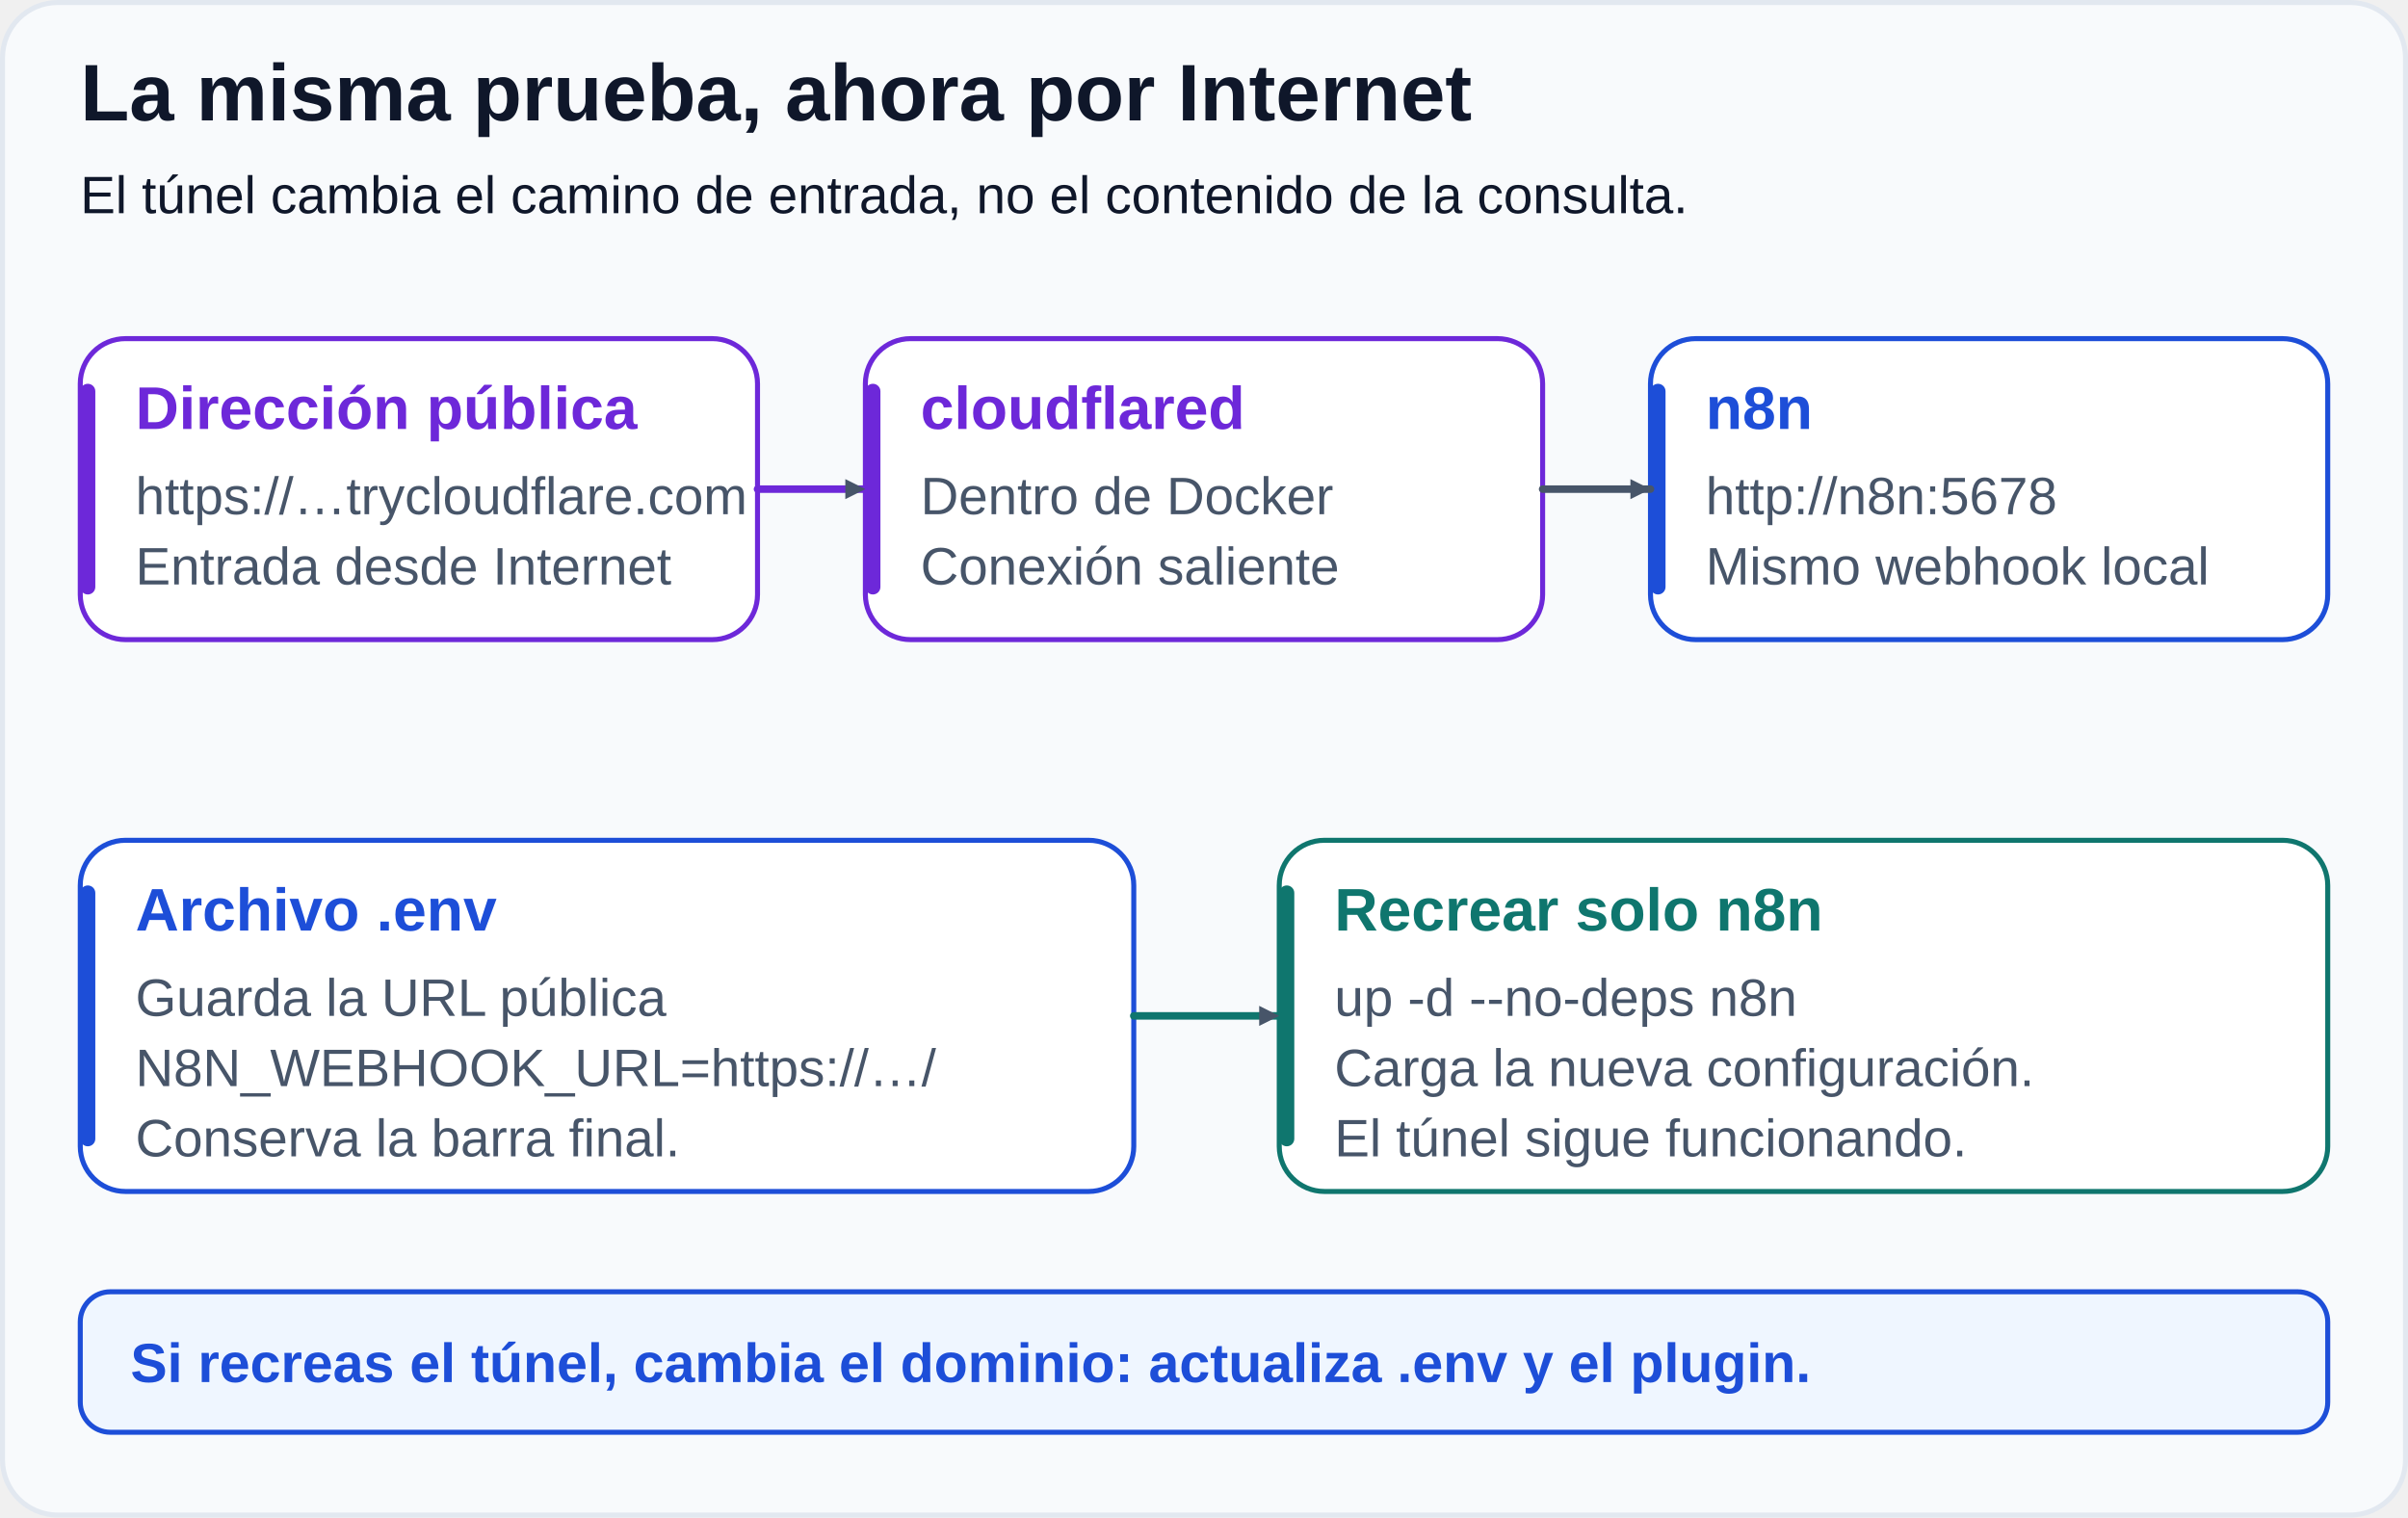
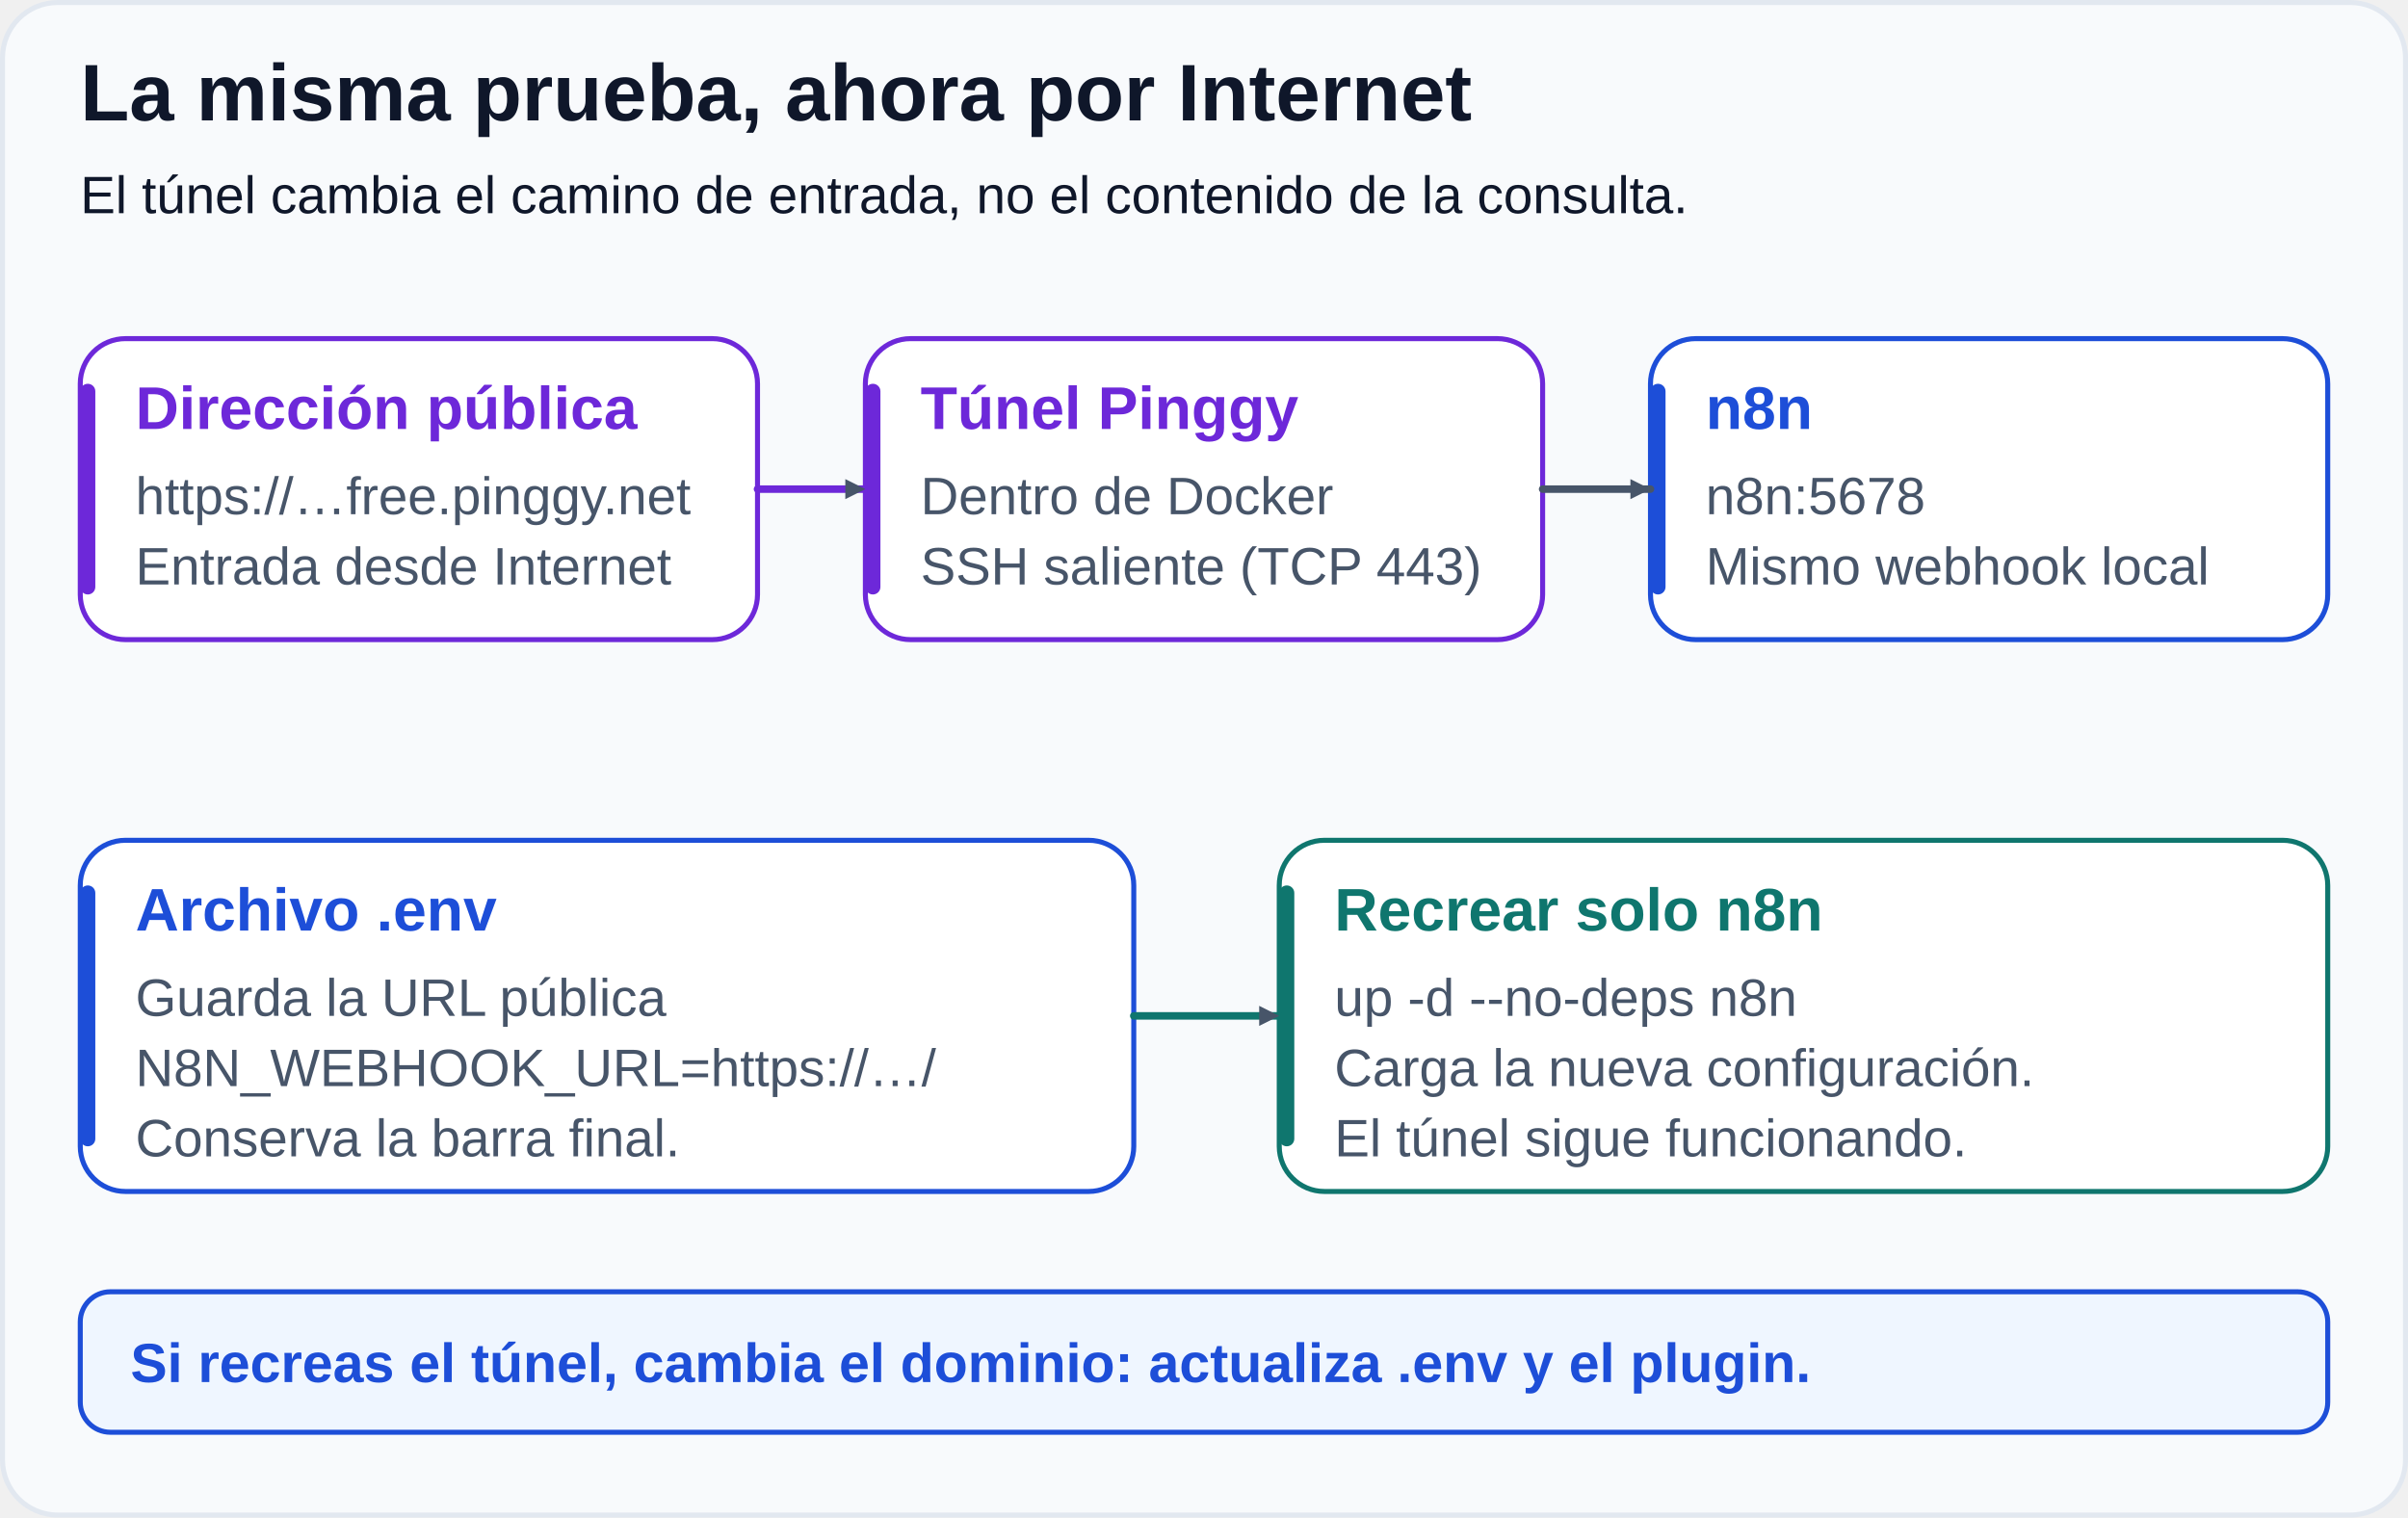
<svg xmlns="http://www.w3.org/2000/svg" viewBox="0 0 960 605" width="960" height="605" role="img" aria-labelledby="title desc">
  <defs>
    <marker id="arrow" markerWidth="10" markerHeight="10" refX="8" refY="4" orient="auto" markerUnits="userSpaceOnUse">
      <path d="M0,0 L8,4 L0,8 Z" fill="#475569" />
    </marker>
  </defs>
  <rect x="1" y="1" width="958" height="603" rx="22" fill="#f8fafc" stroke="#e2e8f0" stroke-width="2" />
  <text x="32" y="48" font-family="Segoe UI, Arial, sans-serif" font-size="32" fill="#0f172a" font-weight="700" text-anchor="start">La misma prueba, ahora por Internet</text>
  <text x="32" y="85" font-family="Segoe UI, Arial, sans-serif" font-size="21" fill="#0f172a" font-weight="400" text-anchor="start">El túnel cambia el camino de entrada, no el contenido de la consulta.</text>
  <rect x="32" y="135" width="270" height="120" rx="18" fill="#fff" stroke="#6d28d9" stroke-width="2" />
  <rect x="32" y="153" width="6" height="84" rx="3" fill="#6d28d9" />
  <text x="54" y="171" font-family="Segoe UI, Arial, sans-serif" font-size="24" fill="#6d28d9" font-weight="700" text-anchor="start">Dirección pública</text>
-   <text x="54" y="205" font-family="Segoe UI, Arial, sans-serif" font-size="21" fill="#475569" font-weight="400" text-anchor="start">https://…trycloudflare.com</text>
+   <text x="54" y="205" font-family="Segoe UI, Arial, sans-serif" font-size="21" fill="#475569" font-weight="400" text-anchor="start">https://…free.pinggy.net</text>
  <text x="54" y="233" font-family="Segoe UI, Arial, sans-serif" font-size="21" fill="#475569" font-weight="400" text-anchor="start">Entrada desde Internet</text>
  <rect x="345" y="135" width="270" height="120" rx="18" fill="#fff" stroke="#6d28d9" stroke-width="2" />
  <rect x="345" y="153" width="6" height="84" rx="3" fill="#6d28d9" />
-   <text x="367" y="171" font-family="Segoe UI, Arial, sans-serif" font-size="24" fill="#6d28d9" font-weight="700" text-anchor="start">cloudflared</text>
+   <text x="367" y="171" font-family="Segoe UI, Arial, sans-serif" font-size="24" fill="#6d28d9" font-weight="700" text-anchor="start">Túnel Pinggy</text>
  <text x="367" y="205" font-family="Segoe UI, Arial, sans-serif" font-size="21" fill="#475569" font-weight="400" text-anchor="start">Dentro de Docker</text>
-   <text x="367" y="233" font-family="Segoe UI, Arial, sans-serif" font-size="21" fill="#475569" font-weight="400" text-anchor="start">Conexión saliente</text>
+   <text x="367" y="233" font-family="Segoe UI, Arial, sans-serif" font-size="21" fill="#475569" font-weight="400" text-anchor="start">SSH saliente (TCP 443)</text>
  <rect x="658" y="135" width="270" height="120" rx="18" fill="#fff" stroke="#1d4ed8" stroke-width="2" />
  <rect x="658" y="153" width="6" height="84" rx="3" fill="#1d4ed8" />
  <text x="680" y="171" font-family="Segoe UI, Arial, sans-serif" font-size="24" fill="#1d4ed8" font-weight="700" text-anchor="start">n8n</text>
-   <text x="680" y="205" font-family="Segoe UI, Arial, sans-serif" font-size="21" fill="#475569" font-weight="400" text-anchor="start">http://n8n:5678</text>
+   <text x="680" y="205" font-family="Segoe UI, Arial, sans-serif" font-size="21" fill="#475569" font-weight="400" text-anchor="start">n8n:5678</text>
  <text x="680" y="233" font-family="Segoe UI, Arial, sans-serif" font-size="21" fill="#475569" font-weight="400" text-anchor="start">Mismo webhook local</text>
  <path d="M302 195 H345" fill="none" stroke="#6d28d9" stroke-width="3" stroke-linejoin="round" stroke-linecap="round" marker-end="url(#arrow)" />
  <path d="M615 195 H658" fill="none" stroke="#475569" stroke-width="3" stroke-linejoin="round" stroke-linecap="round" marker-end="url(#arrow)" />
  <rect x="32" y="335" width="420" height="140" rx="18" fill="#fff" stroke="#1d4ed8" stroke-width="2" />
  <rect x="32" y="353" width="6" height="104" rx="3" fill="#1d4ed8" />
  <text x="54" y="371" font-family="Segoe UI, Arial, sans-serif" font-size="24" fill="#1d4ed8" font-weight="700" text-anchor="start">Archivo .env</text>
  <text x="54" y="405" font-family="Segoe UI, Arial, sans-serif" font-size="21" fill="#475569" font-weight="400" text-anchor="start">Guarda la URL pública</text>
  <text x="54" y="433" font-family="Segoe UI, Arial, sans-serif" font-size="21" fill="#475569" font-weight="400" text-anchor="start">N8N_WEBHOOK_URL=https://…/</text>
  <text x="54" y="461" font-family="Segoe UI, Arial, sans-serif" font-size="21" fill="#475569" font-weight="400" text-anchor="start">Conserva la barra final.</text>
  <rect x="510" y="335" width="418" height="140" rx="18" fill="#fff" stroke="#0f766e" stroke-width="2" />
  <rect x="510" y="353" width="6" height="104" rx="3" fill="#0f766e" />
  <text x="532" y="371" font-family="Segoe UI, Arial, sans-serif" font-size="24" fill="#0f766e" font-weight="700" text-anchor="start">Recrear solo n8n</text>
  <text x="532" y="405" font-family="Segoe UI, Arial, sans-serif" font-size="21" fill="#475569" font-weight="400" text-anchor="start">up -d --no-deps n8n</text>
  <text x="532" y="433" font-family="Segoe UI, Arial, sans-serif" font-size="21" fill="#475569" font-weight="400" text-anchor="start">Carga la nueva configuración.</text>
  <text x="532" y="461" font-family="Segoe UI, Arial, sans-serif" font-size="21" fill="#475569" font-weight="400" text-anchor="start">El túnel sigue funcionando.</text>
  <path d="M452 405 H510" fill="none" stroke="#0f766e" stroke-width="3" stroke-linejoin="round" stroke-linecap="round" marker-end="url(#arrow)" />
  <rect x="32" y="515" width="896" height="56" rx="12" fill="#eff6ff" stroke="#1d4ed8" stroke-width="2" />
  <text x="52" y="551" font-family="Segoe UI, Arial, sans-serif" font-size="22" fill="#1d4ed8" font-weight="700" text-anchor="start">Si recreas el túnel, cambia el dominio: actualiza .env y el plugin.</text>
</svg>
